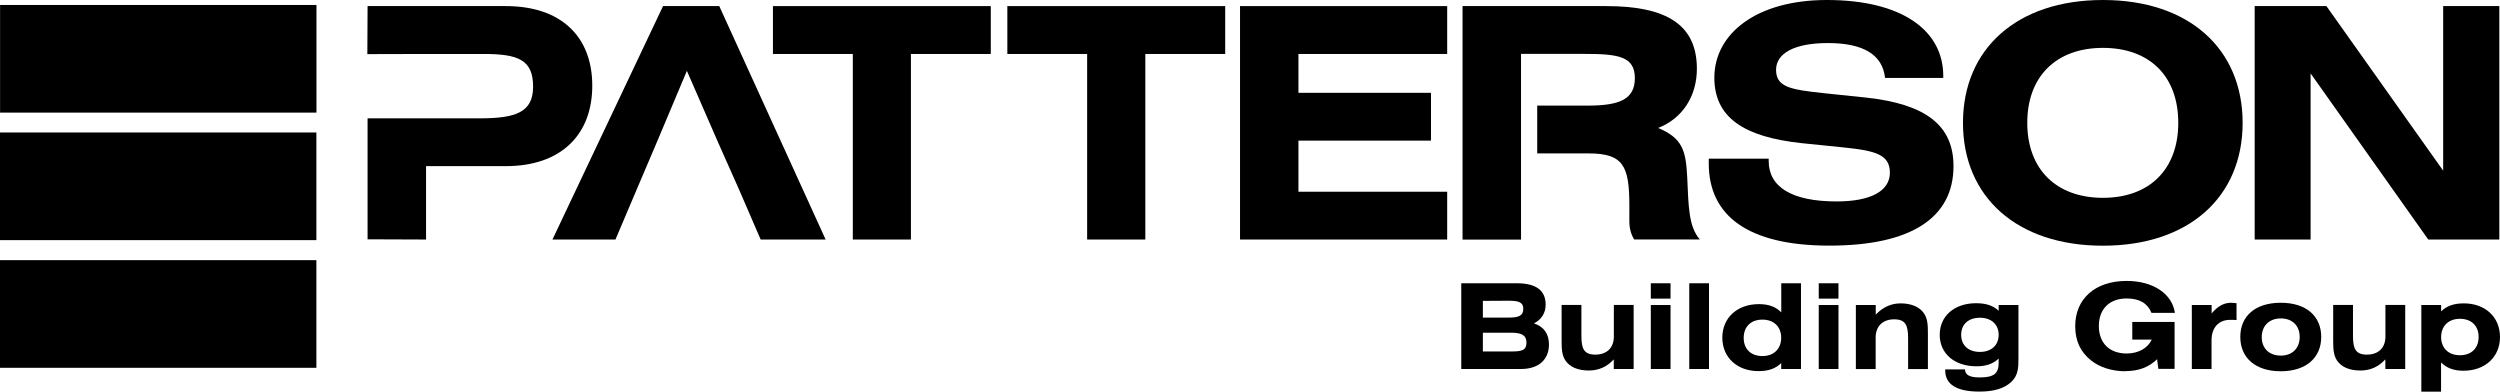
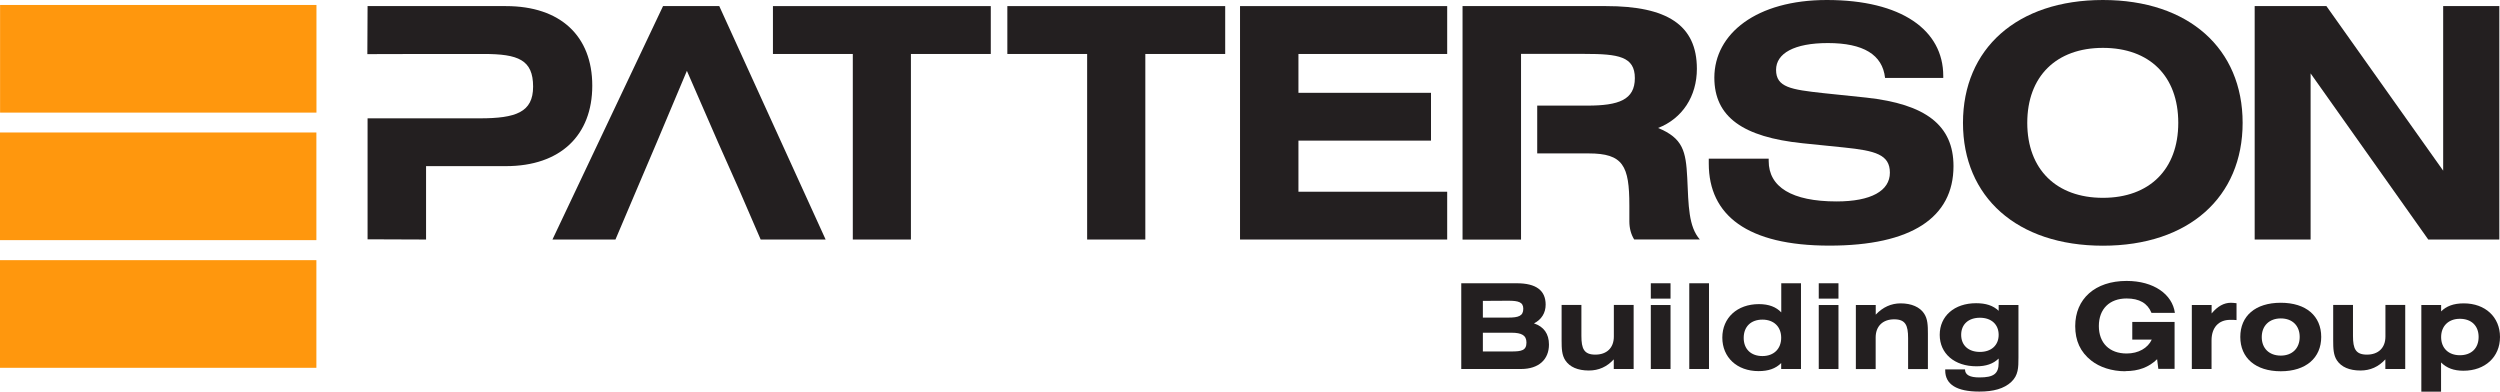
- <svg xmlns="http://www.w3.org/2000/svg" fill="#000" id="Layer_1" data-name="Layer 1" version="1.1" viewBox="0 0 332.11 52.02">
-   <defs />
-   <rect y="34.56" width="42.03" height="14.3" />
-   <rect x="0" y="17.6" width="42.03" height="14.3" />
-   <rect x=".01" y=".66" width="42.03" height="14.3" />
+ <svg xmlns="http://www.w3.org/2000/svg" id="Layer_1" data-name="Layer 1" version="1.1" viewBox="0 0 332.11 52.02">
+   <defs>
+     <style>
+ .cls-1 {
+ fill: #ff970d;
+ }
+ 
+ .cls-1, .cls-2 {
+ stroke-width: 0px;
+ }
+ 
+ .cls-2 {
+ fill: #231f20;
+ }
+ </style>
+   </defs>
+   <rect class="cls-1" y="34.56" width="42.03" height="14.3" />
+   <rect class="cls-1" x="0" y="17.6" width="42.03" height="14.3" />
+   <rect class="cls-1" x=".01" y=".66" width="42.03" height="14.3" />
  <g>
-     <path d="M200.79,46.69c1.34,0,1.99-.14,1.99-1.18,0-.96-.63-1.31-1.99-1.31h-3.8v2.49h3.8ZM196.99,39.97v2.22h3.38c1.34,0,1.99-.21,1.99-1.17,0-.88-.63-1.07-1.99-1.07l-3.38.02ZM194.13,37.63h7.37c2.56,0,3.83.95,3.83,2.84,0,1.1-.54,1.97-1.55,2.49,1.31.43,1.99,1.39,1.99,2.81,0,1.97-1.34,3.25-3.71,3.25h-7.94v-11.39Z" />
-     <path d="M217.01,49.02h-2.63v-1.28c-.91.99-2,1.48-3.31,1.48-1.47,0-2.54-.47-3.12-1.34-.47-.71-.5-1.56-.5-2.68v-4.69h2.63v4.12c0,1.7.35,2.48,1.85,2.48s2.46-.88,2.46-2.4v-4.2h2.63v8.5Z" />
+     <path class="cls-2" d="M200.79,46.69c1.34,0,1.99-.14,1.99-1.18,0-.96-.63-1.31-1.99-1.31h-3.8v2.49h3.8ZM196.99,39.97v2.22h3.38c1.34,0,1.99-.21,1.99-1.17,0-.88-.63-1.07-1.99-1.07l-3.38.02ZM194.13,37.63h7.37c2.56,0,3.83.95,3.83,2.84,0,1.1-.54,1.97-1.55,2.49,1.31.43,1.99,1.39,1.99,2.81,0,1.97-1.34,3.25-3.71,3.25h-7.94v-11.39Z" />
+     <path class="cls-2" d="M217.01,49.02h-2.63v-1.28c-.91.99-2,1.48-3.31,1.48-1.47,0-2.54-.47-3.12-1.34-.47-.71-.5-1.56-.5-2.68v-4.69h2.63v4.12c0,1.7.35,2.48,1.85,2.48s2.46-.88,2.46-2.4v-4.2h2.63v8.5Z" />
  </g>
-   <path d="M219.3,40.52h2.62v8.5h-2.62v-8.5ZM219.3,37.63h2.62v2.04h-2.62v-2.04Z" />
-   <rect x="224.41" y="37.63" width="2.62" height="11.39" />
-   <path d="M234.13,42.46c-1.53,0-2.49.93-2.49,2.43s.98,2.41,2.49,2.41,2.49-.96,2.49-2.43-.98-2.41-2.49-2.41M236.62,37.63h2.63v11.39h-2.63v-.79c-.74.74-1.7,1.07-3.01,1.07-2.86,0-4.81-1.83-4.81-4.45s1.97-4.45,4.86-4.45c1.34,0,2.3.39,2.97,1.1v-3.88Z" />
-   <path d="M241.61,40.52h2.62v8.5h-2.62v-8.5ZM241.61,37.63h2.62v2.04h-2.62v-2.04Z" />
+   <path class="cls-2" d="M219.3,40.52h2.62v8.5h-2.62v-8.5ZM219.3,37.63h2.62v2.04h-2.62v-2.04Z" />
+   <rect class="cls-2" x="224.41" y="37.63" width="2.62" height="11.39" />
+   <path class="cls-2" d="M234.13,42.46c-1.53,0-2.49.93-2.49,2.43s.98,2.41,2.49,2.41,2.49-.96,2.49-2.43-.98-2.41-2.49-2.41M236.62,37.63h2.63v11.39h-2.63v-.79c-.74.74-1.7,1.07-3.01,1.07-2.86,0-4.81-1.83-4.81-4.45s1.97-4.45,4.86-4.45c1.34,0,2.3.39,2.97,1.1v-3.88Z" />
+   <path class="cls-2" d="M241.61,40.52h2.62v8.5h-2.62v-8.5ZM241.61,37.63h2.62v2.04h-2.62v-2.04Z" />
  <g>
-     <path d="M246.55,40.52h2.63v1.28c.93-.99,2.05-1.5,3.31-1.5,1.45,0,2.56.5,3.12,1.36.47.71.5,1.56.5,2.68v4.69h-2.63v-4.12c0-1.7-.35-2.49-1.85-2.49s-2.46.9-2.46,2.41v4.2h-2.63v-8.5Z" />
-     <path d="M263.02,42.21c-1.53,0-2.49.88-2.49,2.27s.96,2.27,2.49,2.27,2.49-.9,2.49-2.27-.96-2.27-2.49-2.27M267.2,50.73c-.99.91-2.38,1.29-4.26,1.29-3,0-4.53-.95-4.53-2.81v-.14h2.63c0,.73.63,1.07,1.91,1.07,1.88,0,2.56-.47,2.56-1.94v-.57c-.73.71-1.69,1.03-2.95,1.03-2.92,0-4.88-1.69-4.88-4.18s1.94-4.2,4.83-4.2c1.29,0,2.26.3,3,1.01v-.77h2.63v6.99c0,1.33-.02,2.35-.95,3.22" />
-     <path d="M282.35,49.32c-1.83,0-3.44-.55-4.54-1.42-1.45-1.14-2.13-2.64-2.13-4.58,0-3.61,2.63-6,6.83-6,3.61,0,6.07,1.78,6.41,4.24h-3.11c-.52-1.28-1.61-1.91-3.3-1.91-2.27,0-3.69,1.39-3.69,3.66s1.42,3.65,3.69,3.65c1.59,0,2.82-.73,3.34-1.85h-2.59v-2.34h5.62v6.23h-2.16l-.16-1.28c-1.09,1.06-2.46,1.58-4.21,1.58" />
-     <path d="M291.17,49.02v-8.5h2.63v1.12c.79-.95,1.63-1.42,2.57-1.42.19,0,.43.03.74.06v2.24c-.25-.03-.54-.03-.84-.03-1.53,0-2.48,1.01-2.48,2.73v3.8h-2.63Z" />
-     <path d="M302.99,47.24c1.53,0,2.51-.98,2.51-2.48s-.98-2.46-2.51-2.46-2.53.98-2.53,2.48.99,2.46,2.53,2.46M302.99,40.22c3.38,0,5.37,1.77,5.37,4.54s-2.02,4.56-5.37,4.56-5.38-1.77-5.38-4.56,2-4.54,5.38-4.54" />
-     <path d="M319.51,49.02h-2.63v-1.28c-.91.99-2,1.48-3.31,1.48-1.47,0-2.54-.47-3.12-1.34-.47-.71-.5-1.56-.5-2.68v-4.69h2.63v4.12c0,1.7.35,2.48,1.85,2.48s2.46-.88,2.46-2.4v-4.2h2.63v8.5Z" />
-     <path d="M326.78,47.19c1.53,0,2.49-.93,2.49-2.43s-.98-2.41-2.49-2.41-2.49.96-2.49,2.43.98,2.41,2.49,2.41M321.67,40.52h2.62v.85c.68-.69,1.64-1.07,3.01-1.07,2.86,0,4.81,1.83,4.81,4.47s-1.97,4.48-4.86,4.48c-1.26,0-2.22-.35-2.97-1.1v3.88h-2.62v-11.5Z" />
-     <path d="M48.8,7.19l.03-6.38h18.38c7.26,0,11.47,3.99,11.47,10.57s-4.21,10.69-11.47,10.69h-10.61v9.75l-7.77-.03V15.72h7.77s7.13,0,7.13,0c4.81,0,7.09-.81,7.09-4.21,0-3.57-1.98-4.34-6.57-4.34h-7.65l-7.8.02Z" />
+     <path class="cls-2" d="M246.55,40.52h2.63v1.28c.93-.99,2.05-1.5,3.31-1.5,1.45,0,2.56.5,3.12,1.36.47.71.5,1.56.5,2.68v4.69h-2.63v-4.12c0-1.7-.35-2.49-1.85-2.49s-2.46.9-2.46,2.41v4.2h-2.63v-8.5Z" />
+     <path class="cls-2" d="M263.02,42.21c-1.53,0-2.49.88-2.49,2.27s.96,2.27,2.49,2.27,2.49-.9,2.49-2.27-.96-2.27-2.49-2.27M267.2,50.73c-.99.91-2.38,1.29-4.26,1.29-3,0-4.53-.95-4.53-2.81v-.14h2.63c0,.73.63,1.07,1.91,1.07,1.88,0,2.56-.47,2.56-1.94v-.57c-.73.71-1.69,1.03-2.95,1.03-2.92,0-4.88-1.69-4.88-4.18s1.94-4.2,4.83-4.2c1.29,0,2.26.3,3,1.01v-.77h2.63v6.99c0,1.33-.02,2.35-.95,3.22" />
+     <path class="cls-2" d="M282.35,49.32c-1.83,0-3.44-.55-4.54-1.42-1.45-1.14-2.13-2.64-2.13-4.58,0-3.61,2.63-6,6.83-6,3.61,0,6.07,1.78,6.41,4.24h-3.11c-.52-1.28-1.61-1.91-3.3-1.91-2.27,0-3.69,1.39-3.69,3.66s1.42,3.65,3.69,3.65c1.59,0,2.82-.73,3.34-1.85h-2.59v-2.34h5.62v6.23h-2.16l-.16-1.28c-1.09,1.06-2.46,1.58-4.21,1.58" />
+     <path class="cls-2" d="M291.17,49.02v-8.5h2.63v1.12c.79-.95,1.63-1.42,2.57-1.42.19,0,.43.03.74.06v2.24c-.25-.03-.54-.03-.84-.03-1.53,0-2.48,1.01-2.48,2.73v3.8h-2.63Z" />
+     <path class="cls-2" d="M302.99,47.24c1.53,0,2.51-.98,2.51-2.48s-.98-2.46-2.51-2.46-2.53.98-2.53,2.48.99,2.46,2.53,2.46M302.99,40.22c3.38,0,5.37,1.77,5.37,4.54s-2.02,4.56-5.37,4.56-5.38-1.77-5.38-4.56,2-4.54,5.38-4.54" />
+     <path class="cls-2" d="M319.51,49.02h-2.63v-1.28c-.91.99-2,1.48-3.31,1.48-1.47,0-2.54-.47-3.12-1.34-.47-.71-.5-1.56-.5-2.68v-4.69h2.63v4.12c0,1.7.35,2.48,1.85,2.48s2.46-.88,2.46-2.4v-4.2h2.63v8.5Z" />
+     <path class="cls-2" d="M326.78,47.19c1.53,0,2.49-.93,2.49-2.43s-.98-2.41-2.49-2.41-2.49.96-2.49,2.43.98,2.41,2.49,2.41M321.67,40.52h2.62v.85c.68-.69,1.64-1.07,3.01-1.07,2.86,0,4.81,1.83,4.81,4.47s-1.97,4.48-4.86,4.48c-1.26,0-2.22-.35-2.97-1.1v3.88h-2.62v-11.5Z" />
+     <path class="cls-2" d="M48.8,7.19l.03-6.38h18.38c7.26,0,11.47,3.99,11.47,10.57s-4.21,10.69-11.47,10.69h-10.61v9.75l-7.77-.03V15.72h7.77s7.13,0,7.13,0c4.81,0,7.09-.81,7.09-4.21,0-3.57-1.98-4.34-6.57-4.34h-7.65l-7.8.02Z" />
  </g>
-   <polygon points="84.55 25.25 81.76 31.82 73.39 31.82 88.08 .81 95.55 .81 109.68 31.82 101.05 31.82 98.21 25.25 95.42 18.98 91.25 9.41 87.22 18.98 84.55 25.25" />
-   <polygon points="121.01 31.82 113.29 31.82 113.29 7.17 102.68 7.17 102.68 .81 131.62 .81 131.62 7.17 121.01 7.17 121.01 31.82" />
-   <polygon points="152.15 31.82 144.42 31.82 144.42 7.17 133.82 7.17 133.82 .81 162.76 .81 162.76 7.17 152.15 7.17 152.15 31.82" />
-   <polygon points="164.73 .81 192.25 .81 192.25 7.17 172.49 7.17 172.49 12.33 190.1 12.33 190.1 18.68 172.49 18.68 172.49 25.47 192.25 25.47 192.25 31.82 164.73 31.82 164.73 .81" />
+   <polygon class="cls-2" points="84.55 25.25 81.76 31.82 73.39 31.82 88.08 .81 95.55 .81 109.68 31.82 101.05 31.82 98.21 25.25 95.42 18.98 91.25 9.41 87.22 18.98 84.55 25.25" />
+   <polygon class="cls-2" points="121.01 31.82 113.29 31.82 113.29 7.17 102.68 7.17 102.68 .81 131.62 .81 131.62 7.17 121.01 7.17 121.01 31.82" />
+   <polygon class="cls-2" points="152.15 31.82 144.42 31.82 144.42 7.17 133.82 7.17 133.82 .81 162.76 .81 162.76 7.17 152.15 7.17 152.15 31.82" />
+   <polygon class="cls-2" points="164.73 .81 192.25 .81 192.25 7.17 172.49 7.17 172.49 12.33 190.1 12.33 190.1 18.68 172.49 18.68 172.49 25.47 192.25 25.47 192.25 31.82 164.73 31.82 164.73 .81" />
  <g>
-     <path d="M202.06,20.4v11.43h-7.77V.81h19.07c8.07,0,12.06,2.49,12.06,8.33,0,3.65-1.93,6.61-5.15,7.86,3.31,1.37,3.69,3.09,3.87,6.61.17,3.74.17,6.48,1.67,8.2h-8.72c-.43-.69-.64-1.51-.64-2.41v-2.1c0-5.28-.82-6.92-5.41-6.92h-6.83v-6.35h6.66c4.17,0,6.31-.77,6.31-3.65s-2.19-3.22-6.66-3.22h-8.46v13.22Z" />
-     <path d="M234.96,21.09v.3c0,3.44,3.05,5.37,9.02,5.37,4.59,0,7.08-1.41,7.08-3.82s-1.93-2.92-6.1-3.35l-5.5-.56c-7.9-.82-11.72-3.48-11.72-8.72C227.75,4.47,233.33,0,242.69,0c9.92,0,15.46,4,15.46,10.09v.26h-7.73c-.34-3.09-2.88-4.63-7.6-4.63-4.47,0-6.88,1.37-6.88,3.56,0,2.32,1.98,2.62,6.27,3.09l5.75.6c7.82.86,11.55,3.65,11.55,9.1,0,6.83-5.58,10.56-16.49,10.56s-16.02-4.04-16.02-10.9v-.65h7.95Z" />
-     <path d="M289.37,16.32c0-6.22-3.82-9.96-10.01-9.96s-10.05,3.78-10.05,9.96,3.87,9.96,10.05,9.96,10.01-3.78,10.01-9.96M279.36,0c11.42,0,18.56,6.48,18.56,16.32s-7.13,16.32-18.56,16.32-18.59-6.48-18.59-16.32,7.17-16.32,18.59-16.32" />
+     <path class="cls-2" d="M202.06,20.4v11.43h-7.77V.81h19.07c8.07,0,12.06,2.49,12.06,8.33,0,3.65-1.93,6.61-5.15,7.86,3.31,1.37,3.69,3.09,3.87,6.61.17,3.74.17,6.48,1.67,8.2h-8.72c-.43-.69-.64-1.51-.64-2.41v-2.1c0-5.28-.82-6.92-5.41-6.92h-6.83v-6.35h6.66c4.17,0,6.31-.77,6.31-3.65s-2.19-3.22-6.66-3.22h-8.46v13.22Z" />
+     <path class="cls-2" d="M234.96,21.09v.3c0,3.44,3.05,5.37,9.02,5.37,4.59,0,7.08-1.41,7.08-3.82s-1.93-2.92-6.1-3.35l-5.5-.56c-7.9-.82-11.72-3.48-11.72-8.72C227.75,4.47,233.33,0,242.69,0c9.92,0,15.46,4,15.46,10.09v.26h-7.73c-.34-3.09-2.88-4.63-7.6-4.63-4.47,0-6.88,1.37-6.88,3.56,0,2.32,1.98,2.62,6.27,3.09l5.75.6c7.82.86,11.55,3.65,11.55,9.1,0,6.83-5.58,10.56-16.49,10.56s-16.02-4.04-16.02-10.9v-.65h7.95Z" />
+     <path class="cls-2" d="M289.37,16.32c0-6.22-3.82-9.96-10.01-9.96s-10.05,3.78-10.05,9.96,3.87,9.96,10.05,9.96,10.01-3.78,10.01-9.96M279.36,0c11.42,0,18.56,6.48,18.56,16.32s-7.13,16.32-18.56,16.32-18.59-6.48-18.59-16.32,7.17-16.32,18.59-16.32" />
  </g>
-   <polygon points="324.56 .81 324.56 22.67 309.05 .81 299.52 .81 299.52 31.82 306.95 31.82 306.95 9.75 322.58 31.82 332.02 31.82 332.02 .81 324.56 .81" />
+   <polygon class="cls-2" points="324.56 .81 324.56 22.67 309.05 .81 299.52 .81 299.52 31.82 306.95 31.82 306.95 9.75 322.58 31.82 332.02 31.82 332.02 .81 324.56 .81" />
</svg>
